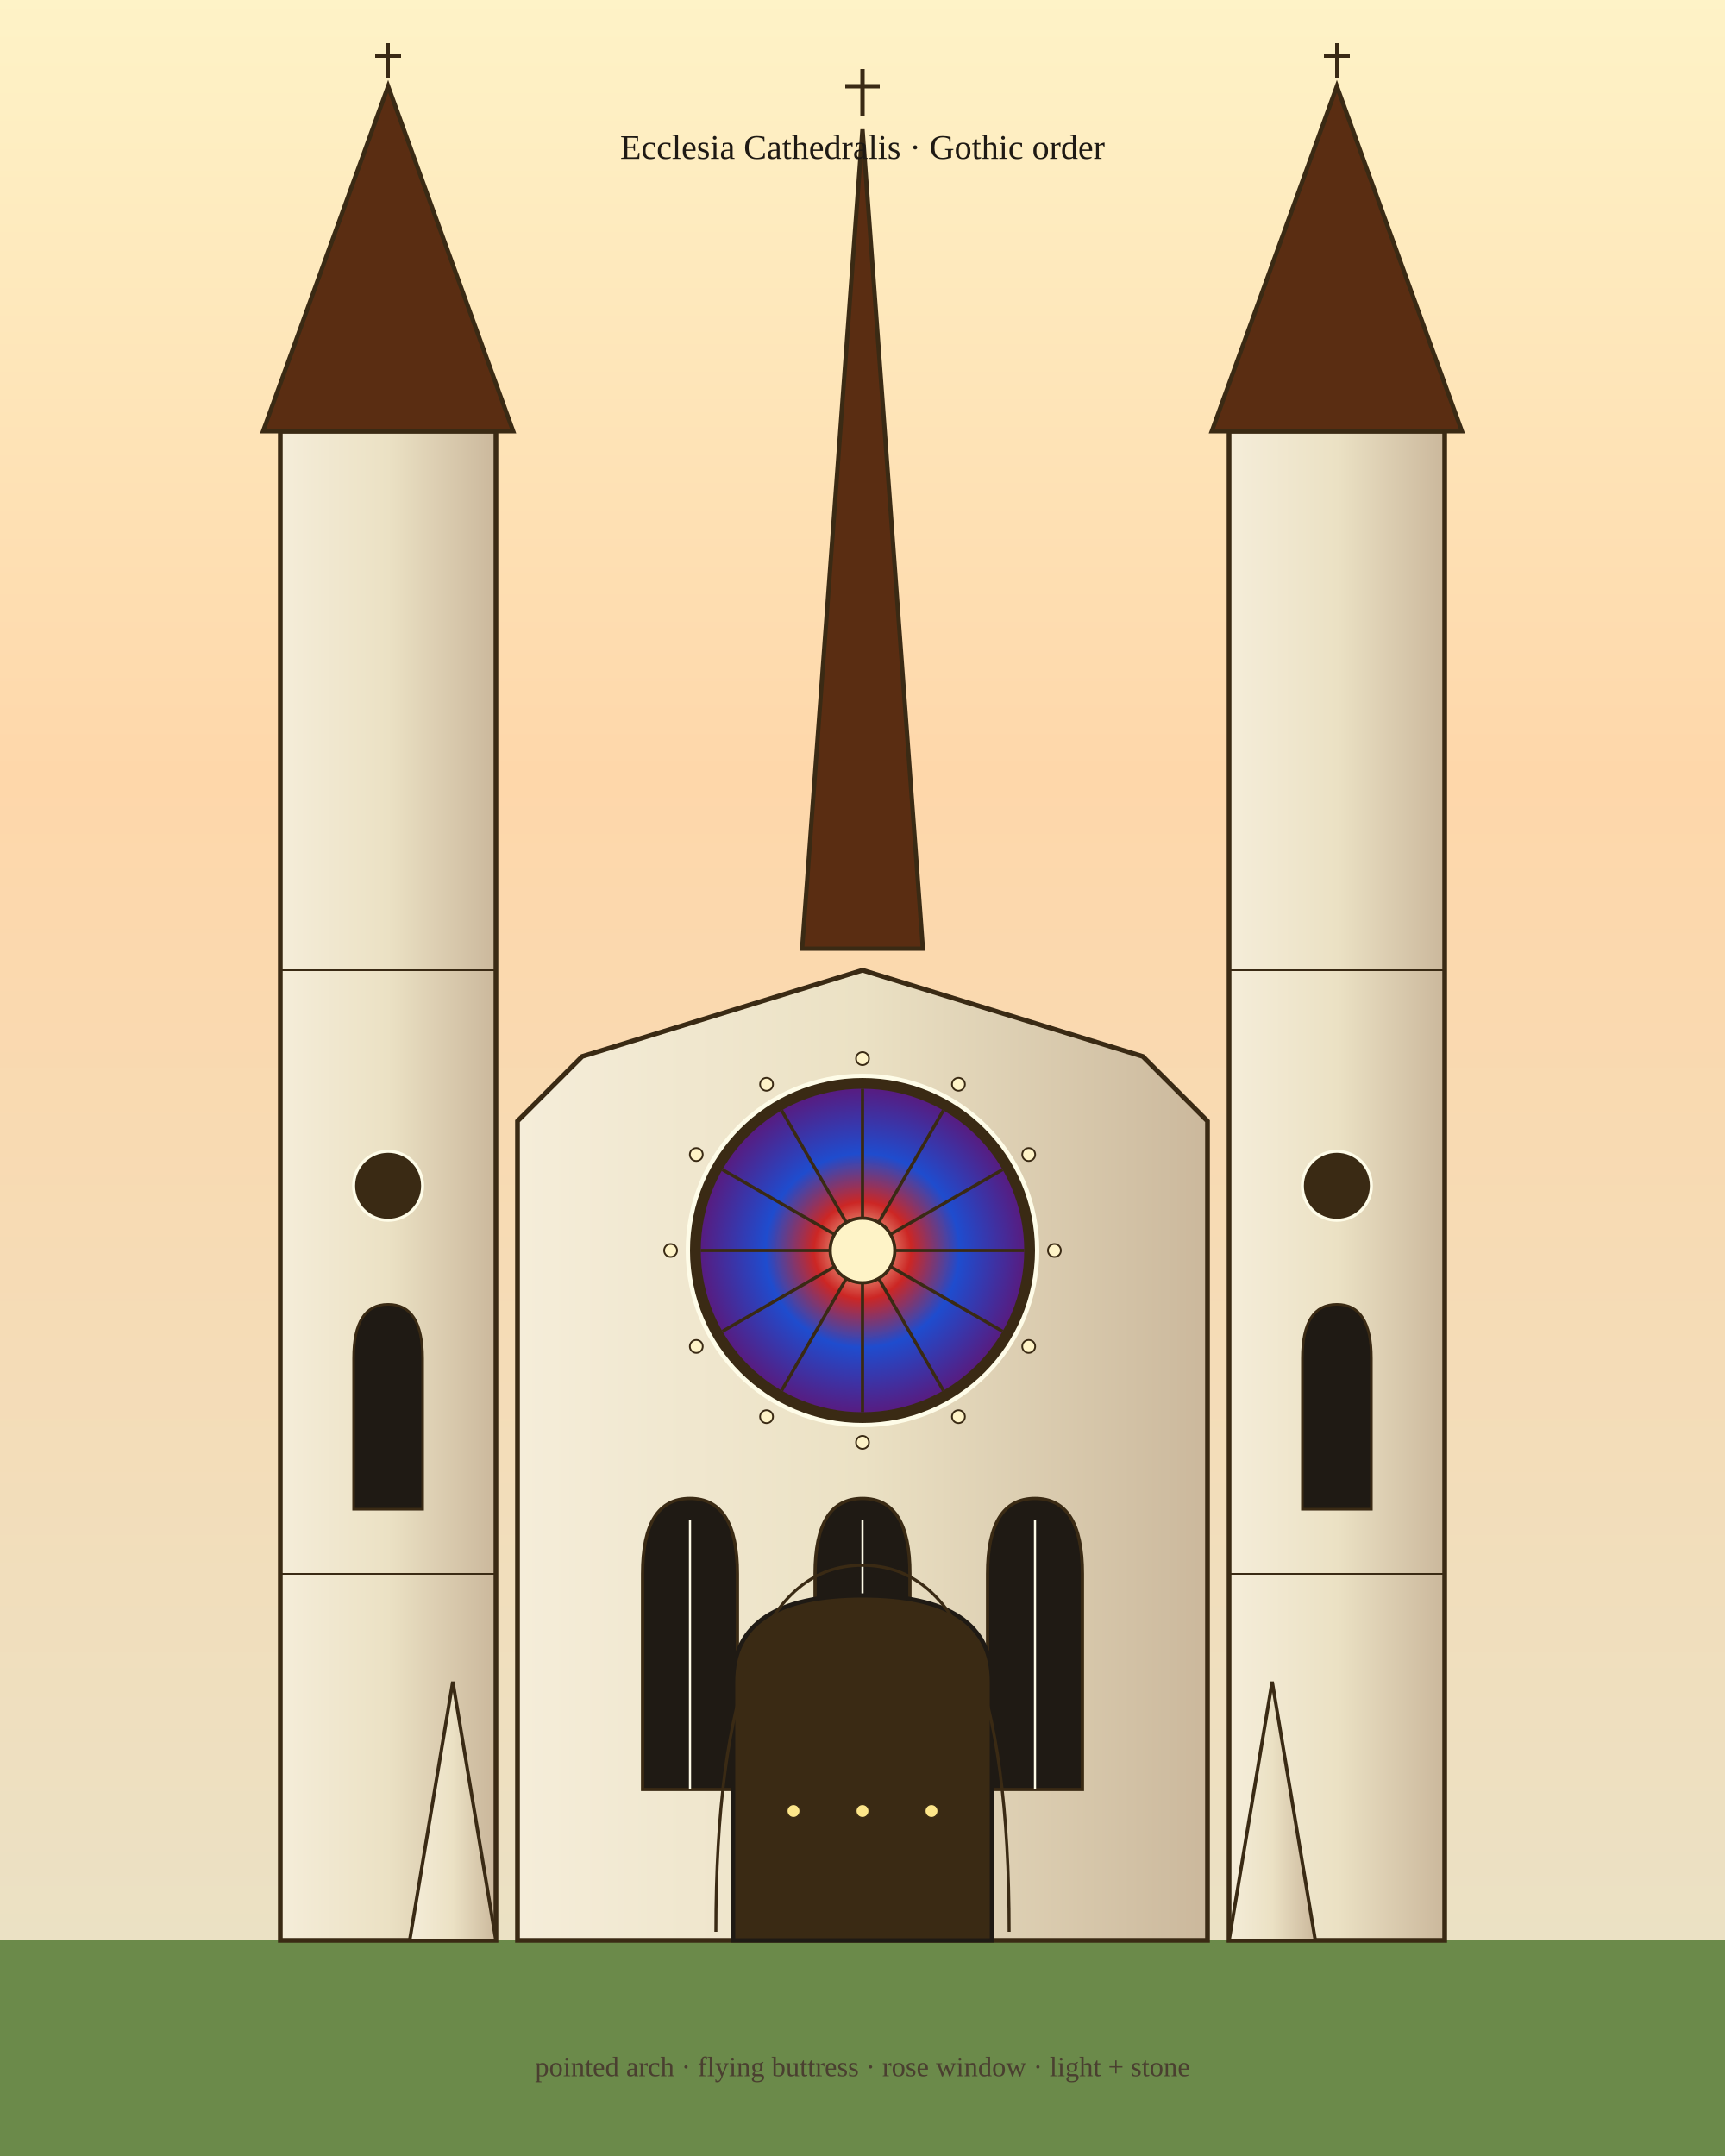
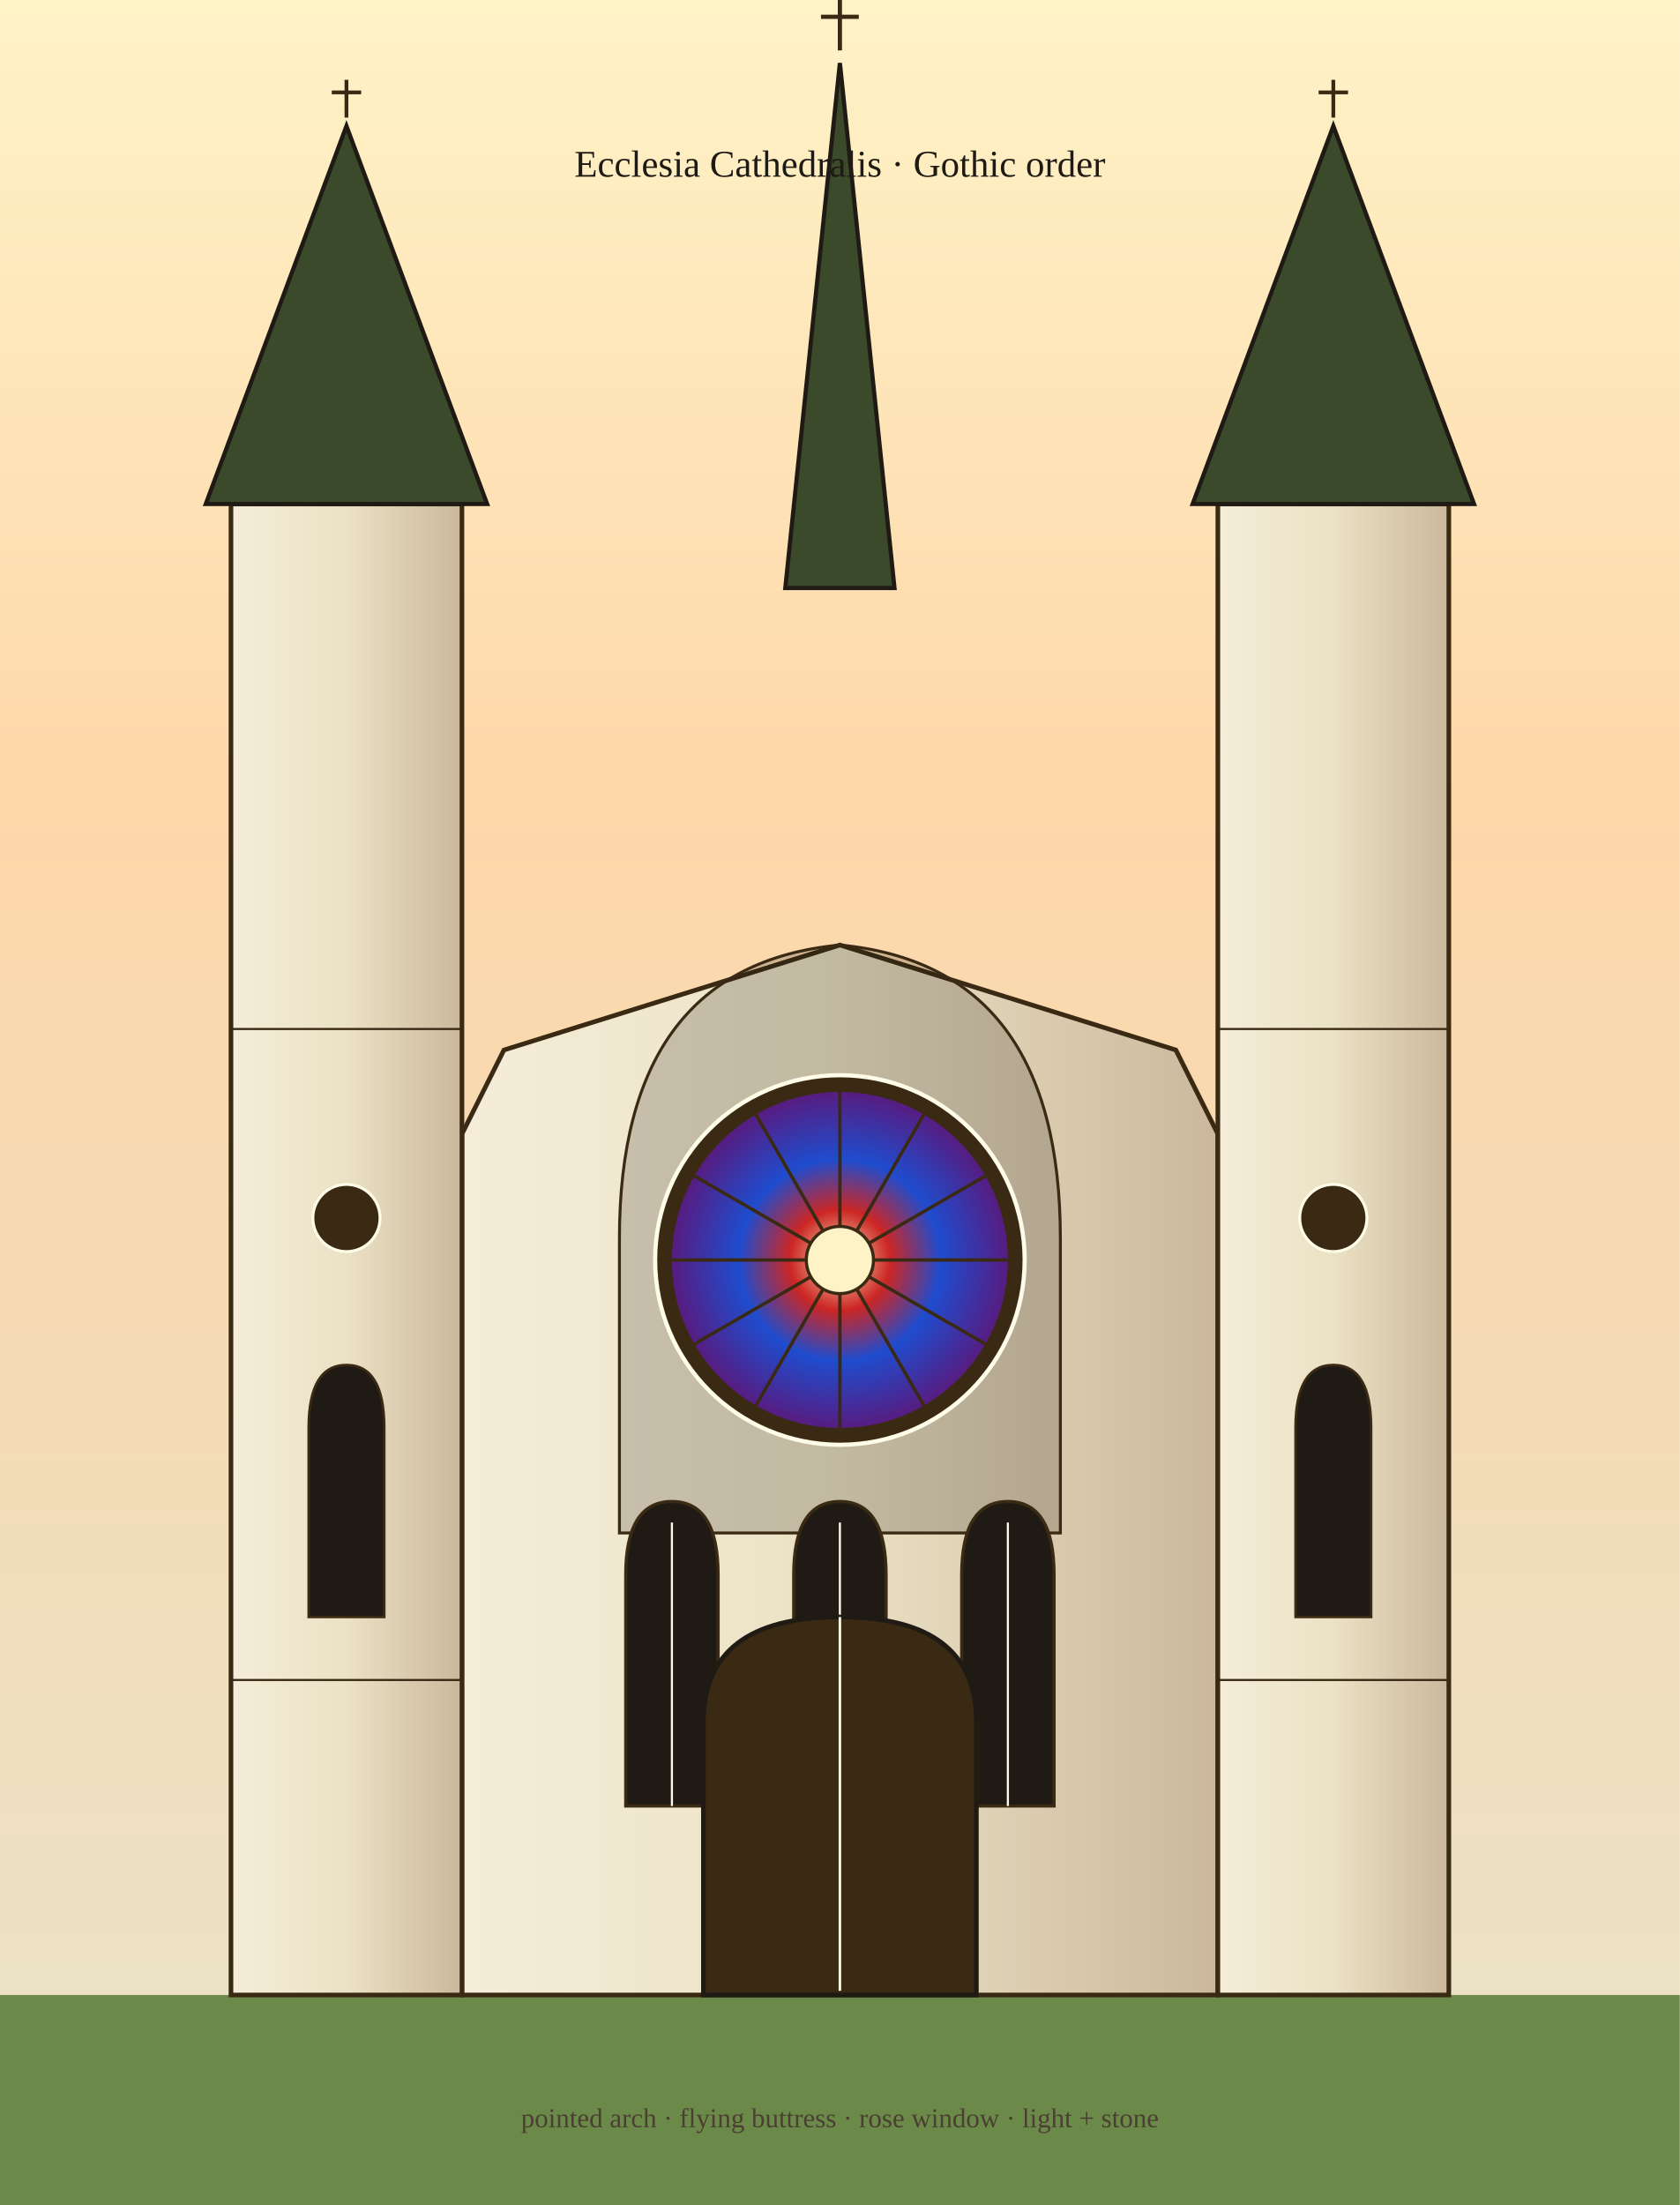
- <svg xmlns="http://www.w3.org/2000/svg" viewBox="0 0 800 1000" width="800" height="1000" role="img" aria-label="Glyph chart" aria-describedby="glyph-desc">
+ <svg xmlns="http://www.w3.org/2000/svg" viewBox="0 0 800 1050" width="800" height="1050" role="img" aria-label="Glyph chart" aria-describedby="glyph-desc">
  <defs>
    <linearGradient id="g-dawn" x1="0%" y1="0%" x2="0%" y2="100%">
      <stop offset="0%" stop-color="#fef3c7" stop-opacity="1" />
      <stop offset="40%" stop-color="#fed7aa" stop-opacity="1" />
      <stop offset="100%" stop-color="#ebe1c4" stop-opacity="1" />
    </linearGradient>
    <radialGradient id="g-rose" cx="50%" cy="50%" r="50%">
      <stop offset="0%" stop-color="#fef3c7" stop-opacity="1" />
      <stop offset="30%" stop-color="#dc2626" stop-opacity="0.9" />
      <stop offset="60%" stop-color="#1d4ed8" stop-opacity="0.95" />
      <stop offset="100%" stop-color="#581c87" stop-opacity="0.95" />
    </radialGradient>
    <linearGradient id="g-stone" x1="0%" y1="0%" x2="100%" y2="0%">
      <stop offset="0%" stop-color="#f5edd9" stop-opacity="1" />
      <stop offset="50%" stop-color="#ebe1c4" stop-opacity="1" />
      <stop offset="100%" stop-color="#cbb89c" stop-opacity="1" />
    </linearGradient>
  </defs>
-   <rect x="0" y="0" width="800" height="1000" fill="transparent" />
-   <rect x="0" y="0" width="800" height="1000" fill="#f5edd9" />
+   <rect x="0" y="0" width="800" height="1050" fill="transparent" />
+   <rect x="0" y="0" width="800" height="1050" fill="#f5edd9" />
  <g transform="translate(0.000, 0.000)">
-     <path d="M 0 0 L 800 0 L 800 900 L 0 900 Z" fill="url(#g-dawn)" stroke="none" />
+     <path d="M 0 0 L 800 0 L 800 950 L 0 950 Z" fill="url(#g-dawn)" stroke="none" />
  </g>
-   <g transform="translate(0.000, 900.000)">
+   <g transform="translate(0.000, 950.000)">
    <path d="M 0 0 L 800 0 L 800 100 L 0 100 Z" fill="#6b8a4a" stroke="none" />
  </g>
  <g transform="translate(0.000, 0.000)">
-     <path d="M 240 900 L 240 520 L 270 490 L 400 450 L 530 490 L 560 520 L 560 900 Z" fill="url(#g-stone)" stroke="#3a2a14" stroke-width="2.2" />
+     <path d="M 220 950 L 220 540 L 240 500 L 400 450 L 560 500 L 580 540 L 580 950 Z" fill="url(#g-stone)" stroke="#3a2a14" stroke-width="2.2" />
  </g>
  <g transform="translate(0.000, 0.000)">
-     <path d="M 130 900 L 130 200 L 230 200 L 230 900 Z" fill="url(#g-stone)" stroke="#3a2a14" stroke-width="2.2" />
+     <path d="M 110 950 L 110 240 L 220 240 L 220 950 Z" fill="url(#g-stone)" stroke="#3a2a14" stroke-width="2.2" />
  </g>
  <g transform="translate(0.000, 0.000)">
-     <path d="M 570 900 L 570 200 L 670 200 L 670 900 Z" fill="url(#g-stone)" stroke="#3a2a14" stroke-width="2.2" />
+     <path d="M 580 950 L 580 240 L 690 240 L 690 950 Z" fill="url(#g-stone)" stroke="#3a2a14" stroke-width="2.2" />
  </g>
-   <g transform="translate(0.000, 450.000)">
-     <polyline points="130,0 230,0" fill="none" stroke="#3a2a14" stroke-width="0.8" />
+   <g transform="translate(0.000, 490.000)">
+     <polyline points="110,0 220,0" fill="none" stroke="#3a2a14" stroke-width="1" />
  </g>
-   <g transform="translate(0.000, 450.000)">
-     <polyline points="570,0 670,0" fill="none" stroke="#3a2a14" stroke-width="0.8" />
+   <g transform="translate(0.000, 490.000)">
+     <polyline points="580,0 690,0" fill="none" stroke="#3a2a14" stroke-width="1" />
  </g>
-   <g transform="translate(0.000, 730.000)">
-     <polyline points="130,0 230,0" fill="none" stroke="#3a2a14" stroke-width="0.8" />
+   <g transform="translate(0.000, 800.000)">
+     <polyline points="110,0 220,0" fill="none" stroke="#3a2a14" stroke-width="1" />
  </g>
-   <g transform="translate(0.000, 730.000)">
-     <polyline points="570,0 670,0" fill="none" stroke="#3a2a14" stroke-width="0.8" />
+   <g transform="translate(0.000, 800.000)">
+     <polyline points="580,0 690,0" fill="none" stroke="#3a2a14" stroke-width="1" />
  </g>
  <g transform="translate(0.000, 0.000)">
-     <polygon points="122,200 238,200 180,40" fill="#5a2d12" stroke="#3a2a14" stroke-width="2" />
+     <polygon points="98,240 232,240 165,60" fill="#3a4a2a" stroke="#1f1a14" stroke-width="2" />
  </g>
  <g transform="translate(0.000, 0.000)">
-     <polygon points="562,200 678,200 620,40" fill="#5a2d12" stroke="#3a2a14" stroke-width="2" />
+     <polygon points="568,240 702,240 635,60" fill="#3a4a2a" stroke="#1f1a14" stroke-width="2" />
  </g>
-   <g transform="translate(180.000, 36.000)">
-     <path d="M 0 0 L 0 -16 M -6 -10 L 6 -10" fill="none" stroke="#3a2a14" stroke-width="1.6" />
+   <g transform="translate(165.000, 56.000)">
+     <path d="M 0 0 L 0 -18 M -7 -12 L 7 -12" fill="none" stroke="#3a2a14" stroke-width="1.8" />
  </g>
-   <g transform="translate(620.000, 36.000)">
-     <path d="M 0 0 L 0 -16 M -6 -10 L 6 -10" fill="none" stroke="#3a2a14" stroke-width="1.6" />
+   <g transform="translate(635.000, 56.000)">
+     <path d="M 0 0 L 0 -18 M -7 -12 L 7 -12" fill="none" stroke="#3a2a14" stroke-width="1.8" />
  </g>
  <g transform="translate(0.000, 0.000)">
-     <polygon points="372,440 428,440 400,60" fill="#5a2d12" stroke="#3a2a14" stroke-width="2" />
+     <polygon points="374,280 426,280 400,30" fill="#3a4a2a" stroke="#1f1a14" stroke-width="2" />
  </g>
-   <g transform="translate(400.000, 54.000)">
-     <path d="M 0 0 L 0 -22 M -8 -14 L 8 -14" fill="none" stroke="#3a2a14" stroke-width="2" />
+   <g transform="translate(400.000, 24.000)">
+     <path d="M 0 0 L 0 -24 M -9 -16 L 9 -16" fill="none" stroke="#3a2a14" stroke-width="2" />
  </g>
-   <g transform="translate(180.000, 700.000)">
-     <path d="M -16 0 L -16 -70 Q -16 -95, 0 -95 Q 16 -95, 16 -70 L 16 0 Z" fill="#1f1a14" stroke="#3a2a14" stroke-width="1.2" />
+   <g transform="translate(165.000, 770.000)">
+     <path d="M -18 0 L -18 -90 Q -18 -120, 0 -120 Q 18 -120, 18 -90 L 18 0 Z" fill="#1f1a14" stroke="#3a2a14" stroke-width="1.2" />
  </g>
-   <g transform="translate(180.000, 550.000)">
+   <g transform="translate(165.000, 580.000)">
    <circle cx="0" cy="0" r="16" fill="#3a2a14" stroke="#fefce8" stroke-width="1.4" />
  </g>
-   <g transform="translate(620.000, 700.000)">
-     <path d="M -16 0 L -16 -70 Q -16 -95, 0 -95 Q 16 -95, 16 -70 L 16 0 Z" fill="#1f1a14" stroke="#3a2a14" stroke-width="1.2" />
+   <g transform="translate(635.000, 770.000)">
+     <path d="M -18 0 L -18 -90 Q -18 -120, 0 -120 Q 18 -120, 18 -90 L 18 0 Z" fill="#1f1a14" stroke="#3a2a14" stroke-width="1.2" />
  </g>
-   <g transform="translate(620.000, 550.000)">
+   <g transform="translate(635.000, 580.000)">
    <circle cx="0" cy="0" r="16" fill="#3a2a14" stroke="#fefce8" stroke-width="1.4" />
  </g>
-   <g transform="translate(400.000, 580.000)">
-     <circle cx="0" cy="0" r="81" fill="#3a2a14" stroke="#fefce8" stroke-width="2" />
+   <g transform="translate(400.000, 600.000)">
+     <path d="M -105 130 L -105 -10 Q -105 -140, 0 -150 Q 105 -140, 105 -10 L 105 130 Z" fill="rgba(31,26,20,.2)" stroke="#3a2a14" stroke-width="1.4" />
  </g>
-   <g transform="translate(400.000, 580.000)">
-     <circle cx="0" cy="0" r="75" fill="url(#g-rose)" />
+   <g transform="translate(400.000, 600.000)">
+     <circle cx="0" cy="0" r="88" fill="#3a2a14" stroke="#fefce8" stroke-width="2" />
  </g>
-   <g transform="translate(400.000, 580.000)">
-     <polyline points="15,0 75,0" fill="none" stroke="#3a2a14" stroke-width="1.5" />
+   <g transform="translate(400.000, 600.000)">
+     <circle cx="0" cy="0" r="80" fill="url(#g-rose)" />
  </g>
-   <g transform="translate(400.000, 580.000)">
-     <polyline points="12.99,7.5 64.95,37.5" fill="none" stroke="#3a2a14" stroke-width="1.5" />
+   <g transform="translate(400.000, 600.000)">
+     <polyline points="15,0 80,0" fill="none" stroke="#3a2a14" stroke-width="1.6" />
  </g>
-   <g transform="translate(400.000, 580.000)">
-     <polyline points="7.5,12.99 37.5,64.95" fill="none" stroke="#3a2a14" stroke-width="1.5" />
+   <g transform="translate(400.000, 600.000)">
+     <polyline points="12.99,7.5 69.28,40" fill="none" stroke="#3a2a14" stroke-width="1.6" />
  </g>
-   <g transform="translate(400.000, 580.000)">
-     <polyline points="0,15 0,75" fill="none" stroke="#3a2a14" stroke-width="1.5" />
+   <g transform="translate(400.000, 600.000)">
+     <polyline points="7.5,12.99 40,69.28" fill="none" stroke="#3a2a14" stroke-width="1.6" />
  </g>
-   <g transform="translate(400.000, 580.000)">
-     <polyline points="-7.5,12.99 -37.5,64.95" fill="none" stroke="#3a2a14" stroke-width="1.5" />
+   <g transform="translate(400.000, 600.000)">
+     <polyline points="0,15 0,80" fill="none" stroke="#3a2a14" stroke-width="1.6" />
  </g>
-   <g transform="translate(400.000, 580.000)">
-     <polyline points="-12.99,7.5 -64.95,37.5" fill="none" stroke="#3a2a14" stroke-width="1.5" />
+   <g transform="translate(400.000, 600.000)">
+     <polyline points="-7.5,12.99 -40,69.28" fill="none" stroke="#3a2a14" stroke-width="1.6" />
  </g>
-   <g transform="translate(400.000, 580.000)">
-     <polyline points="-15,0 -75,0" fill="none" stroke="#3a2a14" stroke-width="1.5" />
+   <g transform="translate(400.000, 600.000)">
+     <polyline points="-12.99,7.5 -69.28,40" fill="none" stroke="#3a2a14" stroke-width="1.6" />
  </g>
-   <g transform="translate(400.000, 580.000)">
-     <polyline points="-12.99,-7.5 -64.95,-37.5" fill="none" stroke="#3a2a14" stroke-width="1.5" />
+   <g transform="translate(400.000, 600.000)">
+     <polyline points="-15,0 -80,0" fill="none" stroke="#3a2a14" stroke-width="1.6" />
  </g>
-   <g transform="translate(400.000, 580.000)">
-     <polyline points="-7.5,-12.99 -37.5,-64.95" fill="none" stroke="#3a2a14" stroke-width="1.5" />
+   <g transform="translate(400.000, 600.000)">
+     <polyline points="-12.99,-7.5 -69.28,-40" fill="none" stroke="#3a2a14" stroke-width="1.6" />
  </g>
-   <g transform="translate(400.000, 580.000)">
-     <polyline points="0,-15 0,-75" fill="none" stroke="#3a2a14" stroke-width="1.5" />
+   <g transform="translate(400.000, 600.000)">
+     <polyline points="-7.5,-12.99 -40,-69.28" fill="none" stroke="#3a2a14" stroke-width="1.6" />
  </g>
-   <g transform="translate(400.000, 580.000)">
-     <polyline points="7.5,-12.99 37.5,-64.95" fill="none" stroke="#3a2a14" stroke-width="1.5" />
+   <g transform="translate(400.000, 600.000)">
+     <polyline points="0,-15 0,-80" fill="none" stroke="#3a2a14" stroke-width="1.6" />
  </g>
-   <g transform="translate(400.000, 580.000)">
-     <polyline points="12.99,-7.5 64.95,-37.5" fill="none" stroke="#3a2a14" stroke-width="1.5" />
+   <g transform="translate(400.000, 600.000)">
+     <polyline points="7.5,-12.99 40,-69.28" fill="none" stroke="#3a2a14" stroke-width="1.6" />
  </g>
-   <g transform="translate(400.000, 580.000)">
-     <circle cx="0" cy="0" r="15" fill="#fef3c7" stroke="#3a2a14" stroke-width="1.5" />
+   <g transform="translate(400.000, 600.000)">
+     <polyline points="12.99,-7.5 69.28,-40" fill="none" stroke="#3a2a14" stroke-width="1.6" />
  </g>
-   <g transform="translate(489.000, 580.000)">
-     <circle cx="0" cy="0" r="3" fill="#fef3c7" stroke="#3a2a14" stroke-width="0.8" />
+   <g transform="translate(400.000, 600.000)">
+     <circle cx="0" cy="0" r="16" fill="#fef3c7" stroke="#3a2a14" stroke-width="1.5" />
  </g>
-   <g transform="translate(477.080, 624.500)">
-     <circle cx="0" cy="0" r="3" fill="#fef3c7" stroke="#3a2a14" stroke-width="0.8" />
+   <g transform="translate(320.000, 860.000)">
+     <path d="M -22 0 L -22 -110 Q -22 -145, 0 -145 Q 22 -145, 22 -110 L 22 0 Z" fill="#1f1a14" stroke="#3a2a14" stroke-width="1.5" />
  </g>
-   <g transform="translate(444.500, 657.080)">
-     <circle cx="0" cy="0" r="3" fill="#fef3c7" stroke="#3a2a14" stroke-width="0.8" />
+   <g transform="translate(320.000, 860.000)">
+     <polyline points="0,-135 0,0" fill="none" stroke="#fefce8" stroke-width="1" />
  </g>
-   <g transform="translate(400.000, 669.000)">
-     <circle cx="0" cy="0" r="3" fill="#fef3c7" stroke="#3a2a14" stroke-width="0.8" />
+   <g transform="translate(400.000, 860.000)">
+     <path d="M -22 0 L -22 -110 Q -22 -145, 0 -145 Q 22 -145, 22 -110 L 22 0 Z" fill="#1f1a14" stroke="#3a2a14" stroke-width="1.5" />
  </g>
-   <g transform="translate(355.500, 657.080)">
-     <circle cx="0" cy="0" r="3" fill="#fef3c7" stroke="#3a2a14" stroke-width="0.8" />
+   <g transform="translate(400.000, 860.000)">
+     <polyline points="0,-135 0,0" fill="none" stroke="#fefce8" stroke-width="1" />
  </g>
-   <g transform="translate(322.920, 624.500)">
-     <circle cx="0" cy="0" r="3" fill="#fef3c7" stroke="#3a2a14" stroke-width="0.8" />
+   <g transform="translate(480.000, 860.000)">
+     <path d="M -22 0 L -22 -110 Q -22 -145, 0 -145 Q 22 -145, 22 -110 L 22 0 Z" fill="#1f1a14" stroke="#3a2a14" stroke-width="1.5" />
  </g>
-   <g transform="translate(311.000, 580.000)">
-     <circle cx="0" cy="0" r="3" fill="#fef3c7" stroke="#3a2a14" stroke-width="0.8" />
+   <g transform="translate(480.000, 860.000)">
+     <polyline points="0,-135 0,0" fill="none" stroke="#fefce8" stroke-width="1" />
  </g>
-   <g transform="translate(322.920, 535.500)">
-     <circle cx="0" cy="0" r="3" fill="#fef3c7" stroke="#3a2a14" stroke-width="0.8" />
+   <g transform="translate(400.000, 950.000)">
+     <path d="M -65 0 L -65 -130 Q -65 -180, 0 -180 Q 65 -180, 65 -130 L 65 0 Z" fill="#3a2a14" stroke="#1f1a14" stroke-width="2.2" />
  </g>
-   <g transform="translate(355.500, 502.920)">
-     <circle cx="0" cy="0" r="3" fill="#fef3c7" stroke="#3a2a14" stroke-width="0.8" />
+   <g transform="translate(400.000, 948.000)">
+     <polyline points="0,-178 0,0" fill="none" stroke="#fefce8" stroke-width="1.2" />
  </g>
-   <g transform="translate(400.000, 491.000)">
-     <circle cx="0" cy="0" r="3" fill="#fef3c7" stroke="#3a2a14" stroke-width="0.8" />
+   <g transform="translate(400.000, 80.000)">
+     <text x="0" y="0" font-size="18" fill="#1f1a14" text-anchor="middle" dominant-baseline="middle">Ecclesia Cathedralis · Gothic order</text>
  </g>
-   <g transform="translate(444.500, 502.920)">
-     <circle cx="0" cy="0" r="3" fill="#fef3c7" stroke="#3a2a14" stroke-width="0.8" />
-   </g>
-   <g transform="translate(477.080, 535.500)">
-     <circle cx="0" cy="0" r="3" fill="#fef3c7" stroke="#3a2a14" stroke-width="0.8" />
-   </g>
-   <g transform="translate(320.000, 830.000)">
-     <path d="M -22 0 L -22 -100 Q -22 -135, 0 -135 Q 22 -135, 22 -100 L 22 0 Z" fill="#1f1a14" stroke="#3a2a14" stroke-width="1.5" />
-   </g>
-   <g transform="translate(320.000, 830.000)">
-     <polyline points="0,-125 0,0" fill="none" stroke="#fefce8" stroke-width="1" />
-   </g>
-   <g transform="translate(400.000, 830.000)">
-     <path d="M -22 0 L -22 -100 Q -22 -135, 0 -135 Q 22 -135, 22 -100 L 22 0 Z" fill="#1f1a14" stroke="#3a2a14" stroke-width="1.5" />
-   </g>
-   <g transform="translate(400.000, 830.000)">
-     <polyline points="0,-125 0,0" fill="none" stroke="#fefce8" stroke-width="1" />
-   </g>
-   <g transform="translate(480.000, 830.000)">
-     <path d="M -22 0 L -22 -100 Q -22 -135, 0 -135 Q 22 -135, 22 -100 L 22 0 Z" fill="#1f1a14" stroke="#3a2a14" stroke-width="1.5" />
-   </g>
-   <g transform="translate(480.000, 830.000)">
-     <polyline points="0,-125 0,0" fill="none" stroke="#fefce8" stroke-width="1" />
-   </g>
-   <g transform="translate(400.000, 900.000)">
-     <path d="M -60 0 L -60 -120 Q -60 -160, 0 -160 Q 60 -160, 60 -120 L 60 0 Z" fill="#3a2a14" stroke="#1f1a14" stroke-width="2" />
-   </g>
-   <g transform="translate(400.000, 896.000)">
-     <path d="M -68 0 Q -68 -170, 0 -170 Q 68 -170, 68 0" fill="none" stroke="#3a2a14" stroke-width="1.4" />
-   </g>
-   <g transform="translate(368.000, 840.000)">
-     <circle cx="0" cy="0" r="3" fill="#fde68a" stroke="#3a2a14" stroke-width="0.5" />
-   </g>
-   <g transform="translate(400.000, 840.000)">
-     <circle cx="0" cy="0" r="3" fill="#fde68a" stroke="#3a2a14" stroke-width="0.5" />
-   </g>
-   <g transform="translate(432.000, 840.000)">
-     <circle cx="0" cy="0" r="3" fill="#fde68a" stroke="#3a2a14" stroke-width="0.5" />
-   </g>
-   <g transform="translate(210.000, 900.000)">
-     <polygon points="-20,0 0,-120 20,0" fill="url(#g-stone)" stroke="#3a2a14" stroke-width="1.6" />
-   </g>
-   <g transform="translate(590.000, 900.000)">
-     <polygon points="-20,0 0,-120 20,0" fill="url(#g-stone)" stroke="#3a2a14" stroke-width="1.6" />
-   </g>
-   <g transform="translate(400.000, 70.000)">
-     <text x="0" y="0" font-size="16" fill="#1f1a14" text-anchor="middle" dominant-baseline="middle">Ecclesia Cathedralis · Gothic order</text>
-   </g>
-   <g transform="translate(400.000, 960.000)">
+   <g transform="translate(400.000, 1010.000)">
    <text x="0" y="0" font-size="13" fill="#4a3f30" text-anchor="middle" dominant-baseline="middle">pointed arch · flying buttress · rose window · light + stone</text>
  </g>
</svg>
